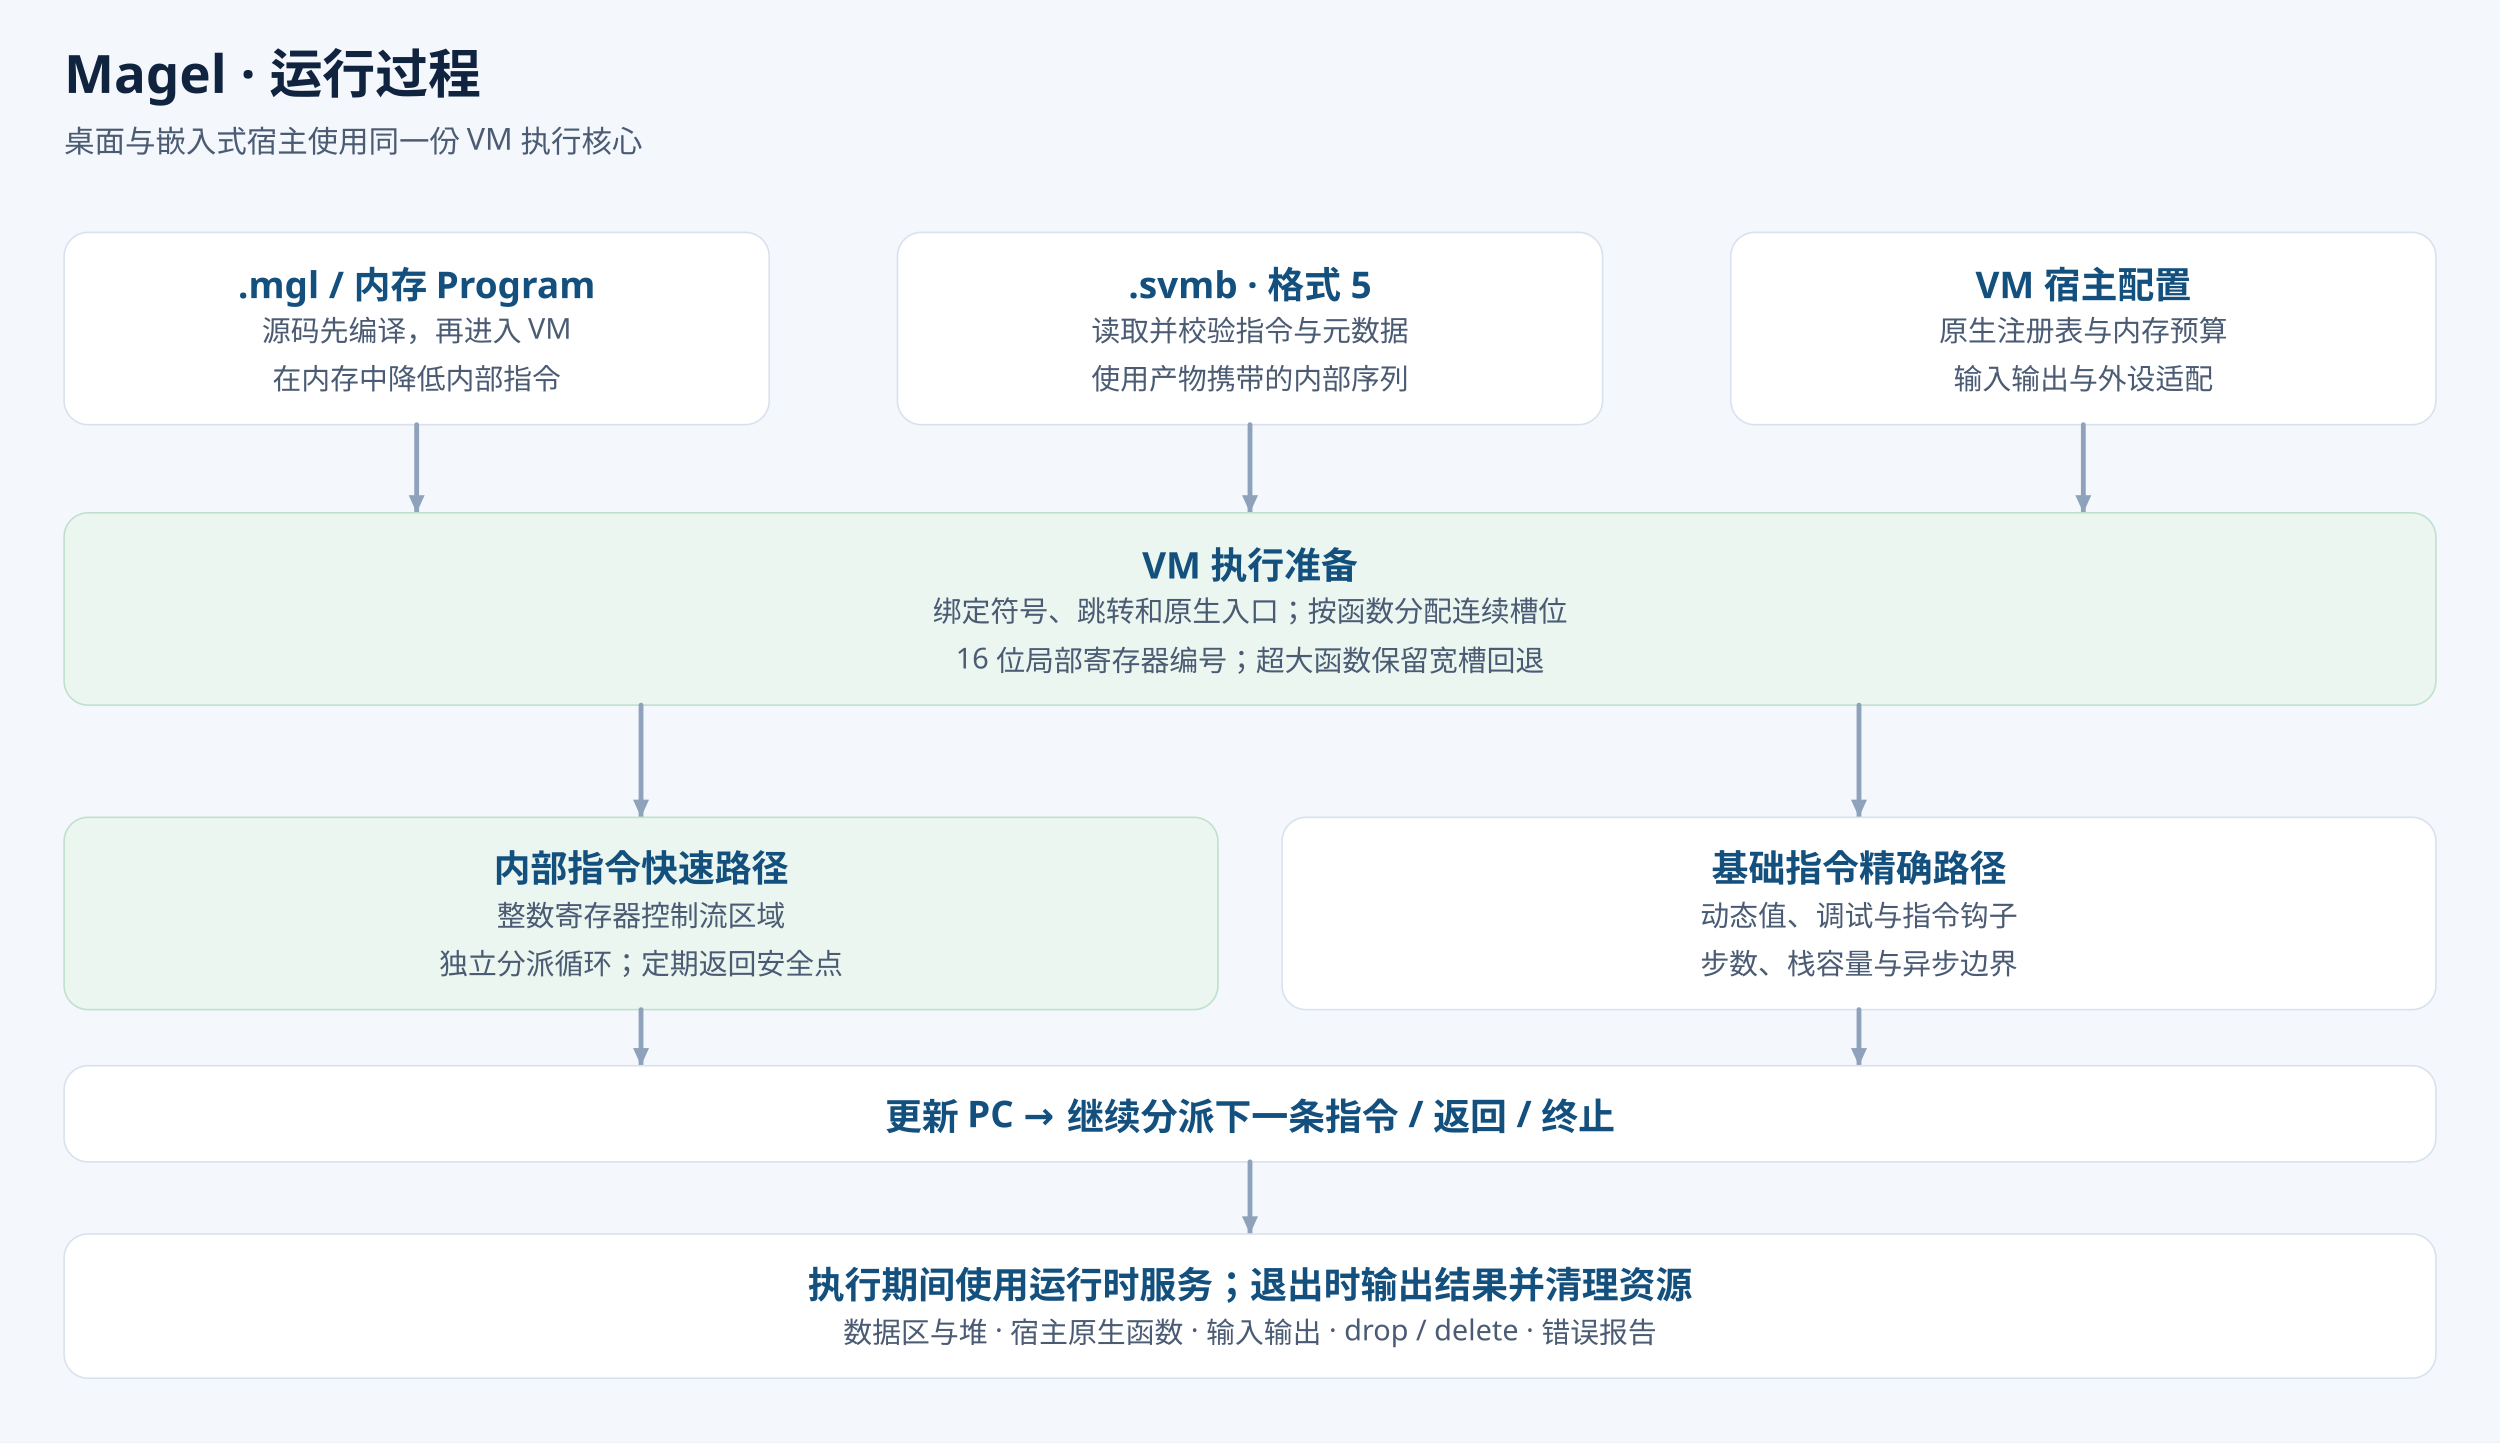
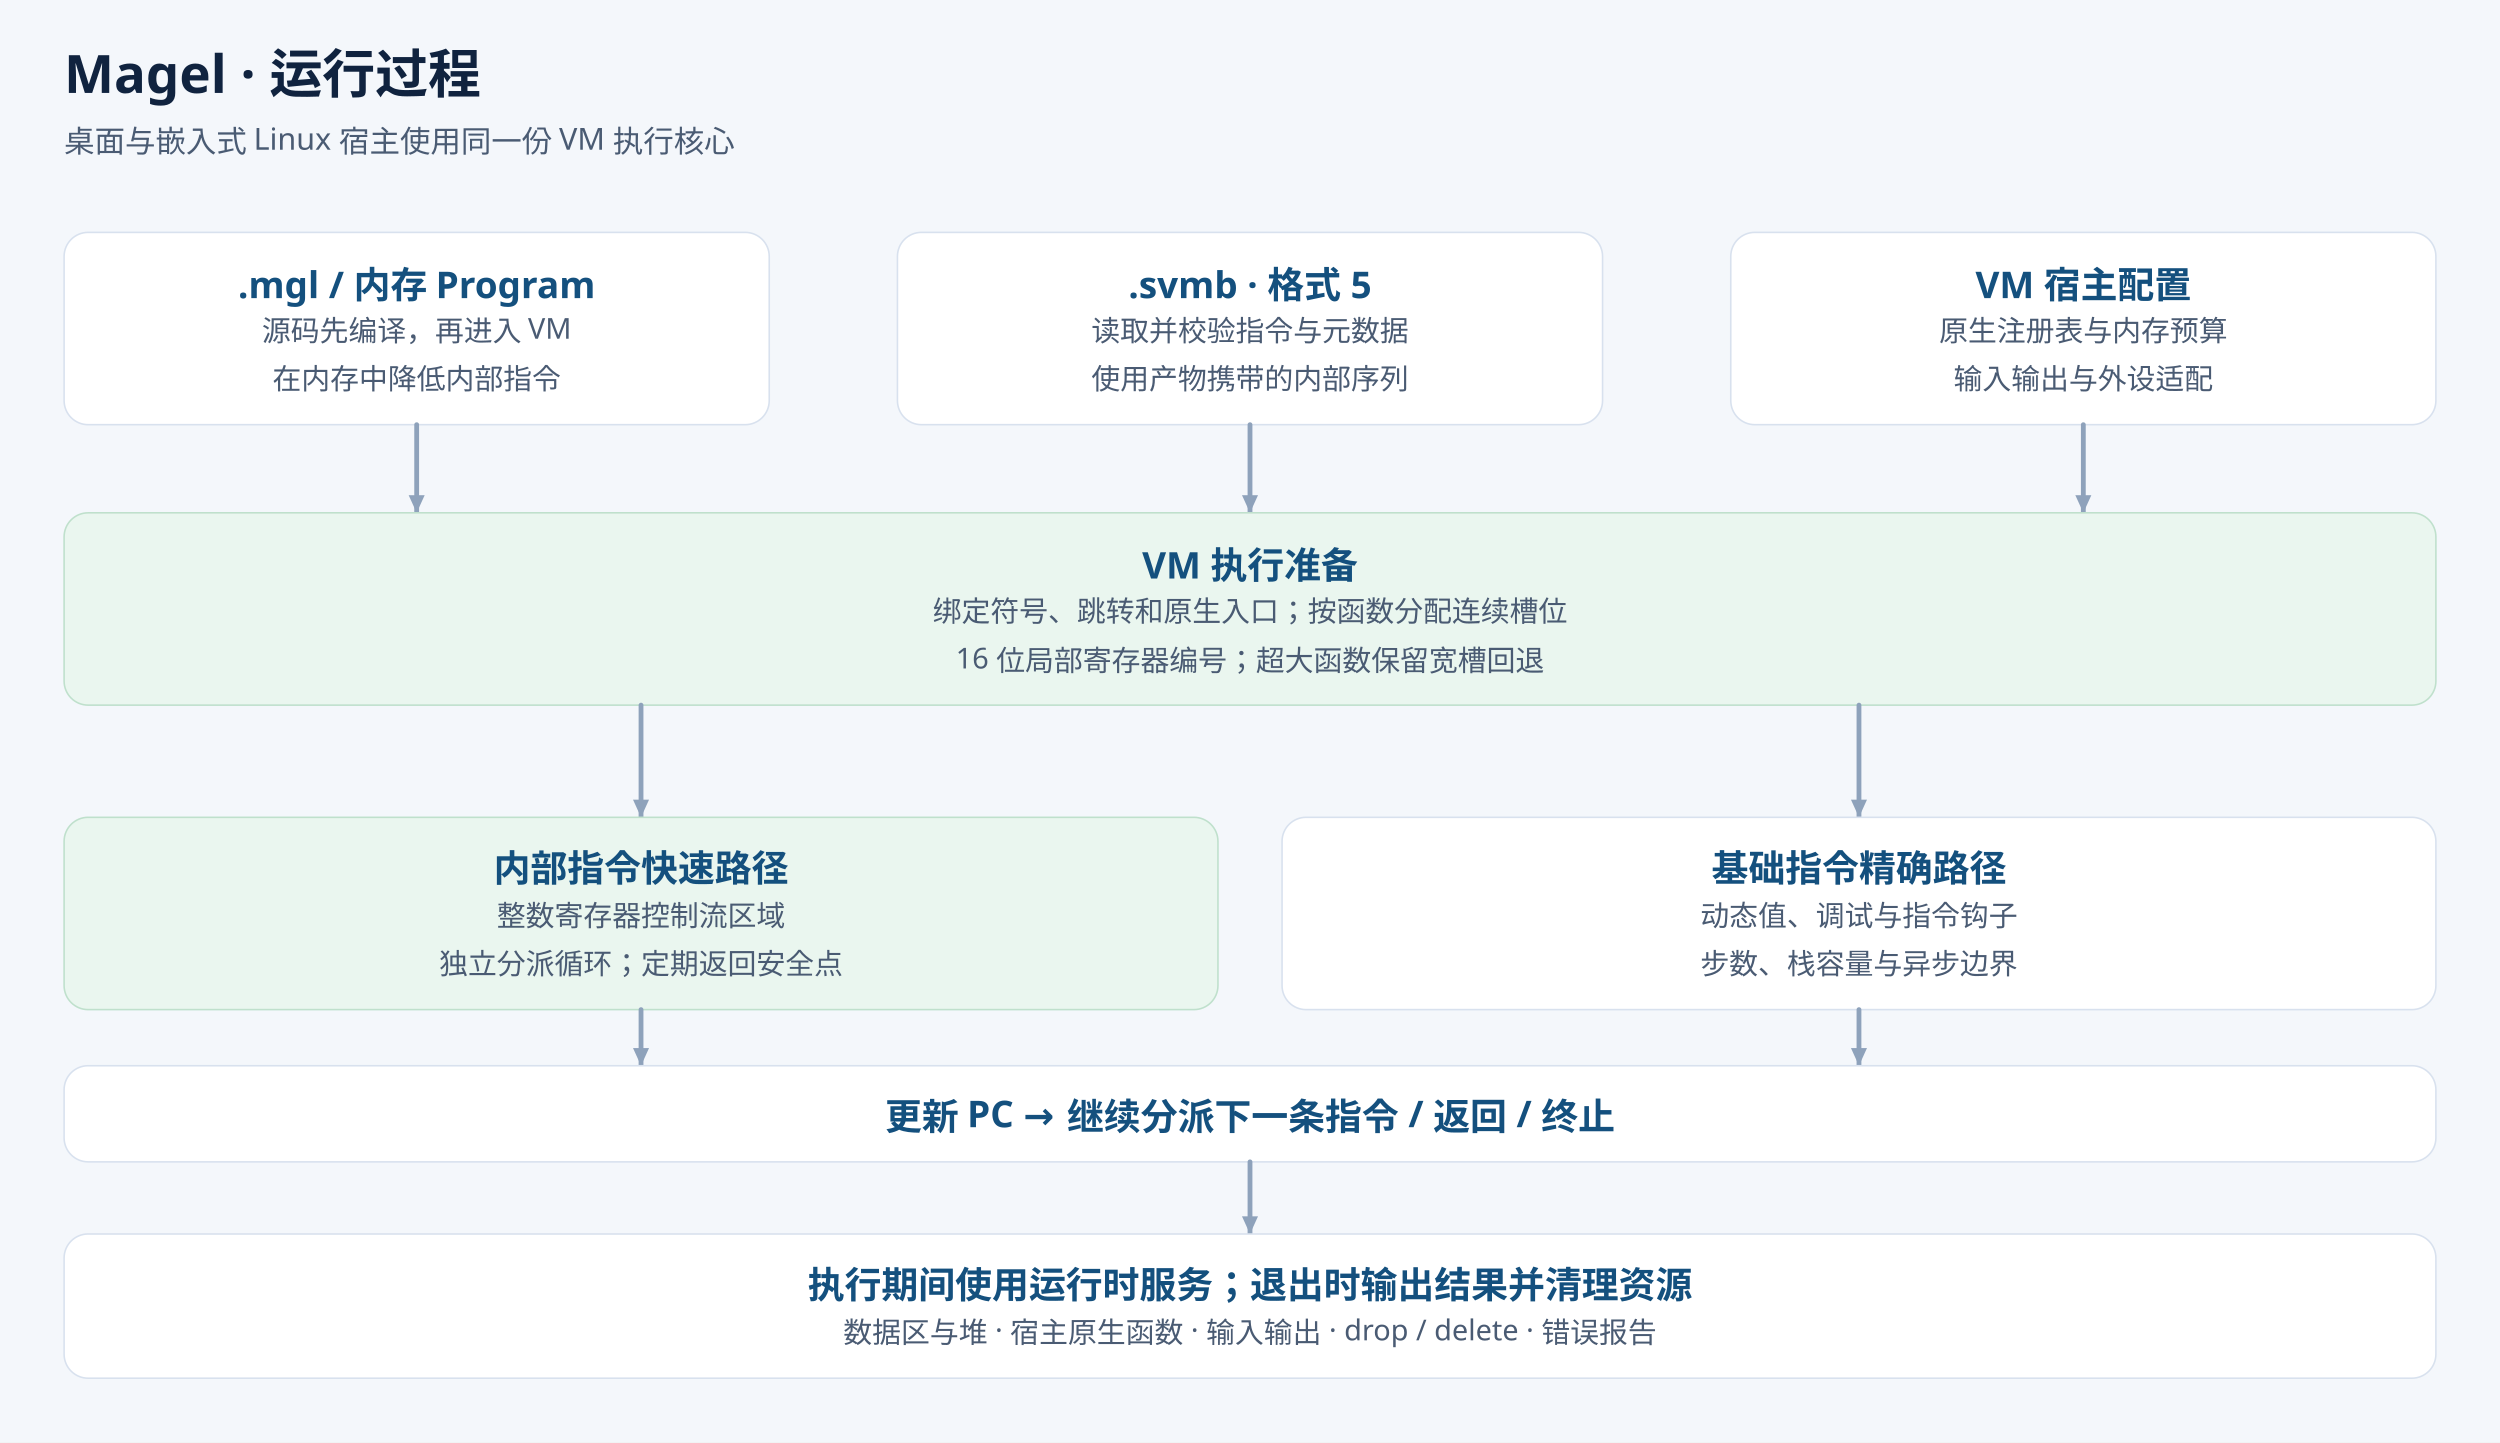
<svg xmlns="http://www.w3.org/2000/svg" width="1560" height="900" viewBox="0 0 1560 900">
  <rect width="1560" height="900" fill="#f4f7fb" />
  <text x="40" y="58" font-family="Microsoft YaHei, Segoe UI, Noto Sans SC, sans-serif" font-size="33" font-weight="700" fill="#10233f">Magel · 运行过程</text>
-   <text x="40" y="95" font-family="Microsoft YaHei, Segoe UI, Noto Sans SC, sans-serif" font-size="19" fill="#4a5b73">桌面与嵌入式宿主使用同一份 VM 执行核心</text>
+   <text x="40" y="95" font-family="Microsoft YaHei, Segoe UI, Noto Sans SC, sans-serif" font-size="19" fill="#4a5b73">桌面与嵌入式 Linux 宿主使用同一份 VM 执行核心</text>
  <rect x="40" y="145" width="440" height="120" rx="15" fill="#ffffff" stroke="#d8e1ee" stroke-width="1" />
  <text x="260" y="175" font-family="Microsoft YaHei, Segoe UI, Noto Sans SC, sans-serif" font-size="23" font-weight="700" fill="#14507e" text-anchor="middle" dominant-baseline="central">.mgl / 内存 Program</text>
  <text x="260" y="205" font-family="Microsoft YaHei, Segoe UI, Noto Sans SC, sans-serif" font-size="18" fill="#4a5b73" text-anchor="middle" dominant-baseline="central">源码先编译，再进入 VM</text>
  <text x="260" y="235" font-family="Microsoft YaHei, Segoe UI, Noto Sans SC, sans-serif" font-size="18" fill="#4a5b73" text-anchor="middle" dominant-baseline="central">在内存中降低内部指令</text>
  <rect x="560" y="145" width="440" height="120" rx="15" fill="#ffffff" stroke="#d8e1ee" stroke-width="1" />
  <text x="780" y="175" font-family="Microsoft YaHei, Segoe UI, Noto Sans SC, sans-serif" font-size="23" font-weight="700" fill="#14507e" text-anchor="middle" dominant-baseline="central">.svmb · 格式 5</text>
  <text x="780" y="205" font-family="Microsoft YaHei, Segoe UI, Noto Sans SC, sans-serif" font-size="18" fill="#4a5b73" text-anchor="middle" dominant-baseline="central">读取并校验指令与元数据</text>
  <text x="780" y="235" font-family="Microsoft YaHei, Segoe UI, Noto Sans SC, sans-serif" font-size="18" fill="#4a5b73" text-anchor="middle" dominant-baseline="central">使用产物携带的内部序列</text>
  <rect x="1080" y="145" width="440" height="120" rx="15" fill="#ffffff" stroke="#d8e1ee" stroke-width="1" />
  <text x="1300" y="175" font-family="Microsoft YaHei, Segoe UI, Noto Sans SC, sans-serif" font-size="23" font-weight="700" fill="#14507e" text-anchor="middle" dominant-baseline="central">VM 宿主配置</text>
  <text x="1300" y="205" font-family="Microsoft YaHei, Segoe UI, Noto Sans SC, sans-serif" font-size="18" fill="#4a5b73" text-anchor="middle" dominant-baseline="central">原生注册表与内存预算</text>
  <text x="1300" y="235" font-family="Microsoft YaHei, Segoe UI, Noto Sans SC, sans-serif" font-size="18" fill="#4a5b73" text-anchor="middle" dominant-baseline="central">输入输出与外设适配</text>
  <polyline points="260,265 260,320" fill="none" stroke="#8ea2bb" stroke-width="3" stroke-linecap="round" stroke-linejoin="round" />
  <polygon points="260,320 255,309 265,309" fill="#8ea2bb" />
  <polyline points="780,265 780,320" fill="none" stroke="#8ea2bb" stroke-width="3" stroke-linecap="round" stroke-linejoin="round" />
  <polygon points="780,320 775,309 785,309" fill="#8ea2bb" />
  <polyline points="1300,265 1300,320" fill="none" stroke="#8ea2bb" stroke-width="3" stroke-linecap="round" stroke-linejoin="round" />
  <polygon points="1300,320 1295,309 1305,309" fill="#8ea2bb" />
  <rect x="40" y="320" width="1480" height="120" rx="15" fill="#eaf6ef" stroke="#bfe0cc" stroke-width="1" />
  <text x="780" y="350" font-family="Microsoft YaHei, Segoe UI, Noto Sans SC, sans-serif" font-size="23" font-weight="700" fill="#14507e" text-anchor="middle" dominant-baseline="central">VM 执行准备</text>
  <text x="780" y="380" font-family="Microsoft YaHei, Segoe UI, Noto Sans SC, sans-serif" font-size="18" fill="#4a5b73" text-anchor="middle" dominant-baseline="central">绑定符号、跳转和原生入口；按函数分配连续槽位</text>
  <text x="780" y="410" font-family="Microsoft YaHei, Segoe UI, Noto Sans SC, sans-serif" font-size="18" fill="#4a5b73" text-anchor="middle" dominant-baseline="central">16 位局部寄存器编号；超大函数保留宽槽回退</text>
  <polyline points="400,440 400,510" fill="none" stroke="#8ea2bb" stroke-width="3" stroke-linecap="round" stroke-linejoin="round" />
  <polygon points="400,510 395,499 405,499" fill="#8ea2bb" />
  <polyline points="1160,440 1160,510" fill="none" stroke="#8ea2bb" stroke-width="3" stroke-linecap="round" stroke-linejoin="round" />
  <polygon points="1160,510 1155,499 1165,499" fill="#8ea2bb" />
  <rect x="40" y="510" width="720" height="120" rx="15" fill="#eaf6ef" stroke="#bfe0cc" stroke-width="1" />
  <text x="400" y="540" font-family="Microsoft YaHei, Segoe UI, Noto Sans SC, sans-serif" font-size="23" font-weight="700" fill="#14507e" text-anchor="middle" dominant-baseline="central">内部指令快速路径</text>
  <text x="400" y="570" font-family="Microsoft YaHei, Segoe UI, Noto Sans SC, sans-serif" font-size="18" fill="#4a5b73" text-anchor="middle" dominant-baseline="central">整数寄存器控制流区域</text>
  <text x="400" y="600" font-family="Microsoft YaHei, Segoe UI, Noto Sans SC, sans-serif" font-size="18" fill="#4a5b73" text-anchor="middle" dominant-baseline="central">独立分派循环；定期返回安全点</text>
  <rect x="800" y="510" width="720" height="120" rx="15" fill="#ffffff" stroke="#d8e1ee" stroke-width="1" />
  <text x="1160" y="540" font-family="Microsoft YaHei, Segoe UI, Noto Sans SC, sans-serif" font-size="23" font-weight="700" fill="#14507e" text-anchor="middle" dominant-baseline="central">基础指令精确路径</text>
  <text x="1160" y="570" font-family="Microsoft YaHei, Segoe UI, Noto Sans SC, sans-serif" font-size="18" fill="#4a5b73" text-anchor="middle" dominant-baseline="central">动态值、调试与指令钩子</text>
  <text x="1160" y="600" font-family="Microsoft YaHei, Segoe UI, Noto Sans SC, sans-serif" font-size="18" fill="#4a5b73" text-anchor="middle" dominant-baseline="central">步数、栈容量与异步边界</text>
  <polyline points="400,630 400,665" fill="none" stroke="#8ea2bb" stroke-width="3" stroke-linecap="round" stroke-linejoin="round" />
  <polygon points="400,665 395,654 405,654" fill="#8ea2bb" />
  <polyline points="1160,630 1160,665" fill="none" stroke="#8ea2bb" stroke-width="3" stroke-linecap="round" stroke-linejoin="round" />
  <polygon points="1160,665 1155,654 1165,654" fill="#8ea2bb" />
  <rect x="40" y="665" width="1480" height="60" rx="15" fill="#ffffff" stroke="#d8e1ee" stroke-width="1" />
  <text x="780" y="695" font-family="Microsoft YaHei, Segoe UI, Noto Sans SC, sans-serif" font-size="23" font-weight="700" fill="#14507e" text-anchor="middle" dominant-baseline="central">更新 PC → 继续分派下一条指令 / 返回 / 终止</text>
  <polyline points="780,725 780,770" fill="none" stroke="#8ea2bb" stroke-width="3" stroke-linecap="round" stroke-linejoin="round" />
  <polygon points="780,770 775,759 785,759" fill="#8ea2bb" />
  <rect x="40" y="770" width="1480" height="90" rx="15" fill="#ffffff" stroke="#d8e1ee" stroke-width="1" />
  <text x="780" y="800" font-family="Microsoft YaHei, Segoe UI, Noto Sans SC, sans-serif" font-size="23" font-weight="700" fill="#14507e" text-anchor="middle" dominant-baseline="central">执行期间使用运行时服务；退出时输出结果并清理资源</text>
  <text x="780" y="830" font-family="Microsoft YaHei, Segoe UI, Noto Sans SC, sans-serif" font-size="18" fill="#4a5b73" text-anchor="middle" dominant-baseline="central">数据区与堆 · 宿主原生函数 · 输入输出 · drop / delete · 错误报告</text>
</svg>
